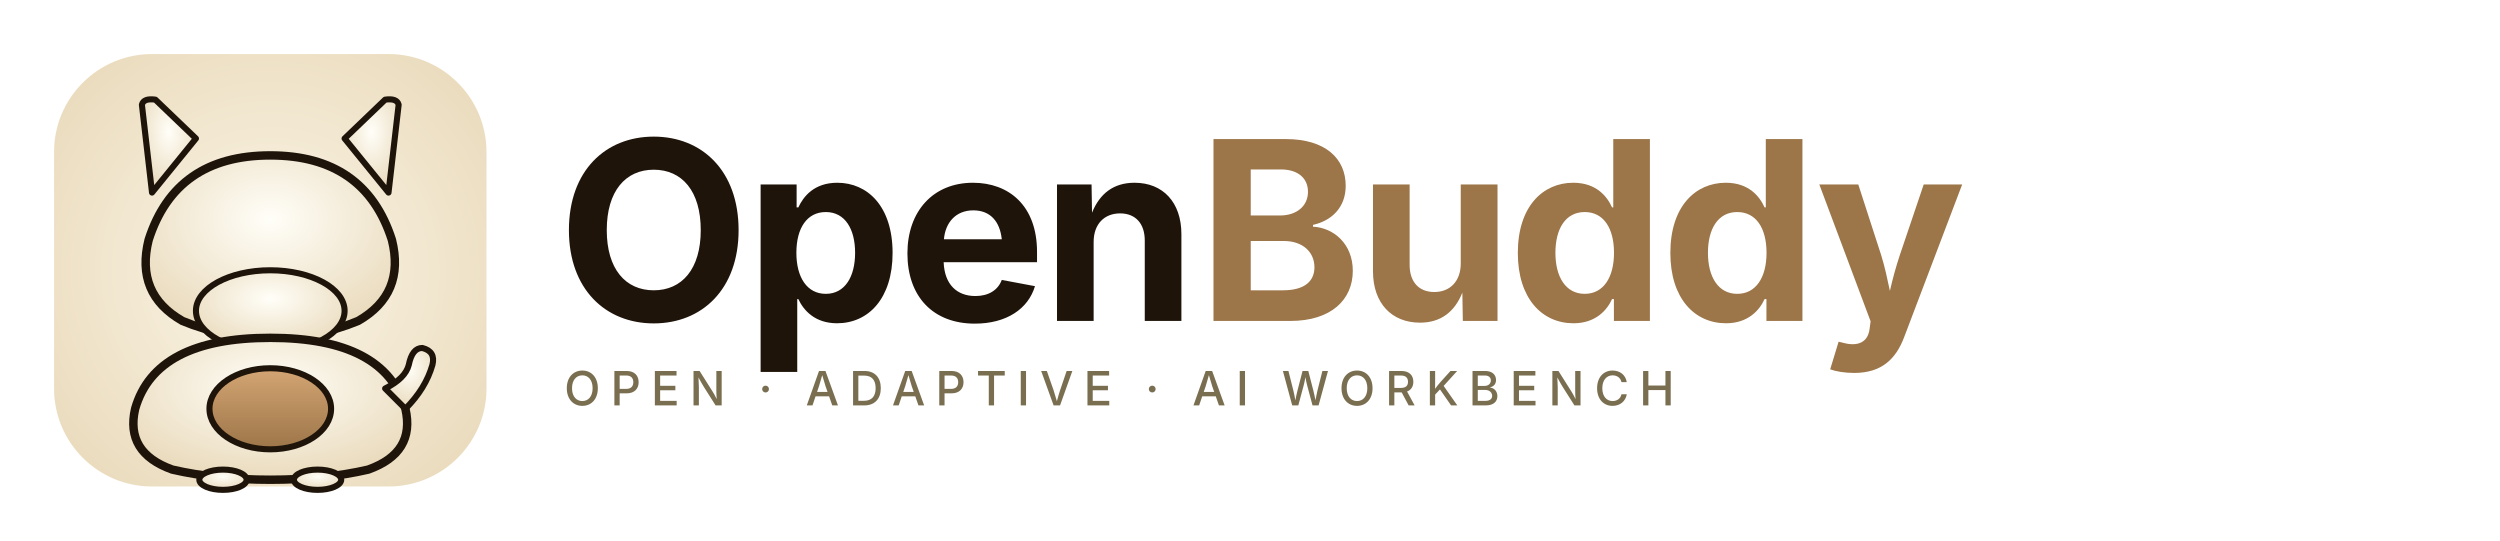
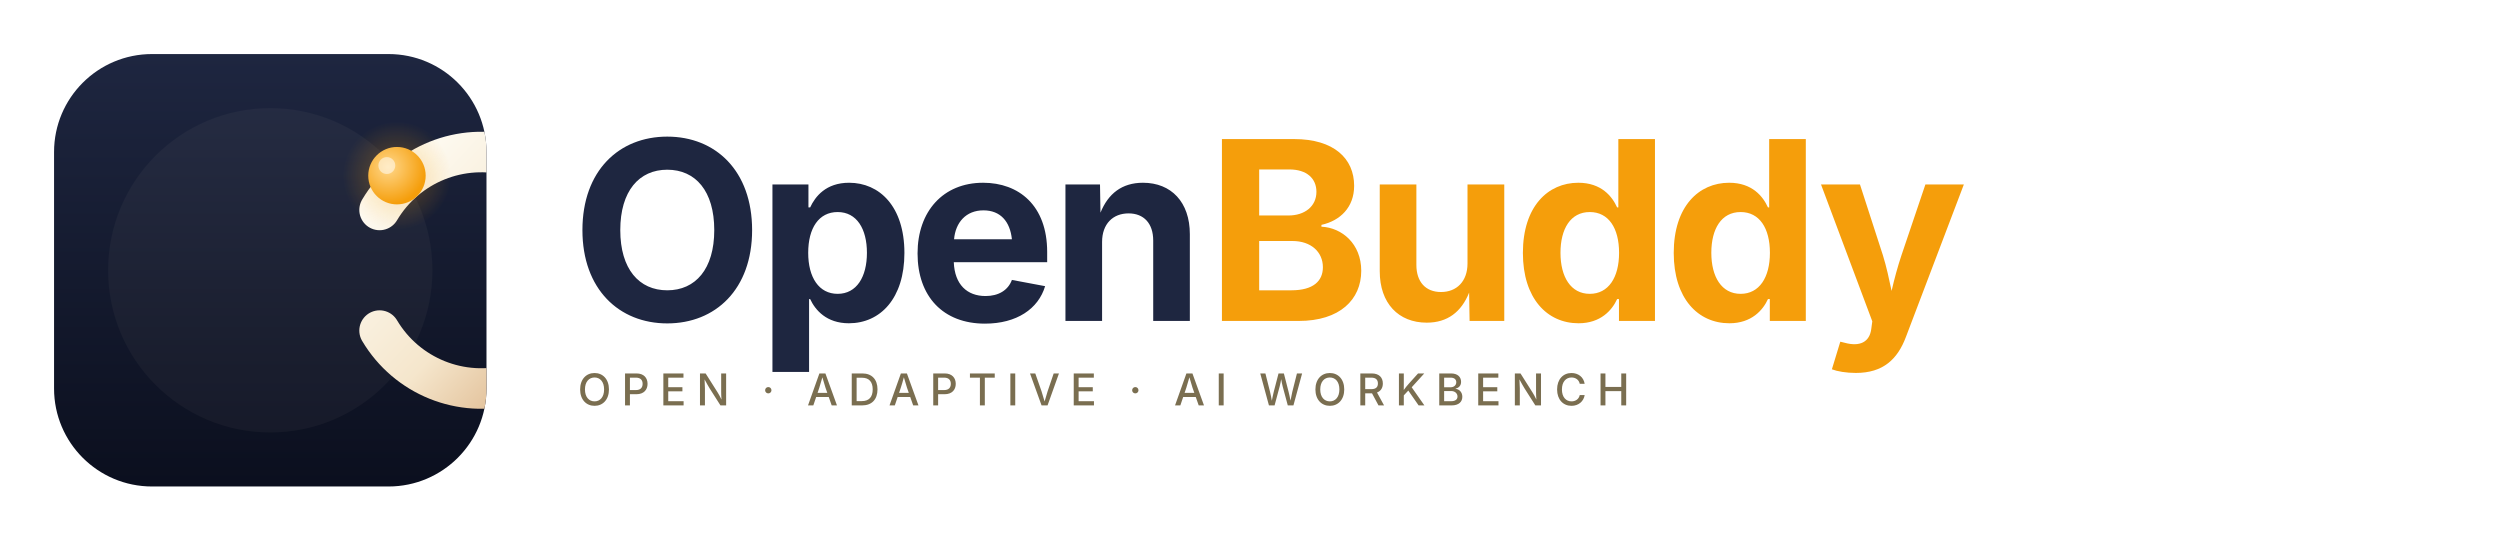
<svg xmlns="http://www.w3.org/2000/svg" width="1480" height="320" viewBox="0 0 1480 320" role="img" aria-label="OpenBuddy">
  <defs>
-     <radialGradient id="bg" cx="50%" cy="50%" r="70%">
-       <stop stop-color="#FCF7E9" />
-       <stop offset="1" stop-color="#E8D8B8" />
+     <linearGradient id="bg" x1="0" y1="0" x2="0" y2="1">
+       <stop stop-color="#1E2640" />
+       <stop offset="1" stop-color="#0B0F1E" />
+     </linearGradient>
+     <linearGradient id="ring" x1="0" y1="0" x2="1" y2="1">
+       <stop stop-color="#FFFEF8" />
+       <stop offset=".55" stop-color="#F5E6CC" />
+       <stop offset="1" stop-color="#D4A574" />
+     </linearGradient>
+     <radialGradient id="spark" cx="35%" cy="35%" r="65%">
+       <stop stop-color="#FFD78A" />
+       <stop offset="1" stop-color="#F59E0B" />
    </radialGradient>
-     <radialGradient id="body" cx="50%" cy="35%" r="70%">
-       <stop stop-color="#FFFEF8" />
-       <stop offset="1" stop-color="#E8D8B8" />
+     <radialGradient id="sparkGlow" cx="50%" cy="50%" r="50%">
+       <stop stop-color="#F59E0B" stop-opacity=".35" />
+       <stop offset="1" stop-color="#F59E0B" stop-opacity="0" />
    </radialGradient>
-     <linearGradient id="accent" x1="0" y1="0" x2="0" y2="1">
-       <stop stop-color="#D4A574" />
-       <stop offset="1" stop-color="#9C7548" />
-     </linearGradient>
+     <clipPath id="clip">
+       <rect x="32" y="32" width="256" height="256" rx="58" />
+     </clipPath>
  </defs>
-   <g transform="translate(32 32)">
-     <rect x="0" y="0" width="256" height="256" rx="58" fill="url(#bg)" />
-     <path d="M58 82 L52 30 Q53 26 60 27 L84 50 Z" fill="url(#body)" stroke="#1F140A" stroke-width="3.6" stroke-linejoin="round" />
-     <path d="M198 82 L204 30 Q203 26 196 27 L172 50 Z" fill="url(#body)" stroke="#1F140A" stroke-width="3.6" stroke-linejoin="round" />
-     <path d="M128 60 Q72 60 56 110 Q48 142 76 158 Q100 168 128 168 Q156 168 180 158 Q208 142 200 110 Q184 60 128 60 Z" fill="url(#body)" stroke="#1F140A" stroke-width="5" stroke-linejoin="round" />
-     <ellipse cx="128" cy="152" rx="44" ry="24" fill="url(#body)" stroke="#1F140A" stroke-width="3.6" />
-     <path d="M128 168 Q60 168 48 210 Q42 236 70 246 Q96 252 128 252 Q160 252 186 246 Q214 236 208 210 Q196 168 128 168 Z" fill="url(#body)" stroke="#1F140A" stroke-width="5" stroke-linejoin="round" />
-     <ellipse cx="128" cy="210" rx="36" ry="24" fill="url(#accent)" stroke="#1F140A" stroke-width="3.6" />
-     <ellipse cx="100" cy="252" rx="14" ry="6" fill="url(#body)" stroke="#1F140A" stroke-width="3.6" />
-     <ellipse cx="156" cy="252" rx="14" ry="6" fill="url(#body)" stroke="#1F140A" stroke-width="3.6" />
-     <path d="M208 210 Q220 198 224 184 Q226 176 218 174 Q212 174 210 184 Q208 192 196 198 Z" fill="url(#body)" stroke="#1F140A" stroke-width="3.6" stroke-linejoin="round" />
+   <g transform="translate(0 0)">
+     <g clip-path="url(#clip)">
+       <rect x="32" y="32" width="256" height="256" fill="url(#bg)" />
+       <circle cx="160" cy="160" r="96" fill="#F5E6CC" opacity=".04" />
+       <path d="M 224.71 124.29 A 70 70 0 1 1 224.71 195.71" fill="none" stroke="url(#ring)" stroke-width="24" stroke-linecap="round" />
+       <circle cx="235" cy="104" r="32" fill="url(#sparkGlow)" />
+       <circle cx="235" cy="104" r="17" fill="url(#spark)" />
+       <circle cx="229" cy="98" r="5" fill="#FFFEF8" opacity=".55" />
+     </g>
  </g>
-   <g transform="translate(330 0)" font-family="Inter, -apple-system, BlinkMacSystemFont, 'Segoe UI', Roboto, system-ui, sans-serif">
-     <text x="0" y="190" font-size="148" font-weight="700" letter-spacing="-3" fill="#1F140A">Open<tspan font-weight="700" fill="#9C7548">Buddy</tspan>
+   <g transform="translate(338 0)" font-family="Inter, -apple-system, BlinkMacSystemFont, 'Segoe UI', Roboto, system-ui, sans-serif">
+     <text x="0" y="190" font-size="148" font-weight="700" letter-spacing="-4" fill="#1E2640">Open<tspan font-weight="700" fill="#F59E0B">Buddy</tspan>
    </text>
-     <text x="4" y="240" font-size="28" font-weight="500" letter-spacing="6" fill="#7A6E50">OPEN · ADAPTIVE · AI WORKBENCH</text>
+     <text x="4" y="240" font-size="26" font-weight="500" letter-spacing="6" fill="#7A6E50">OPEN · ADAPTIVE · AI WORKBENCH</text>
  </g>
</svg>
